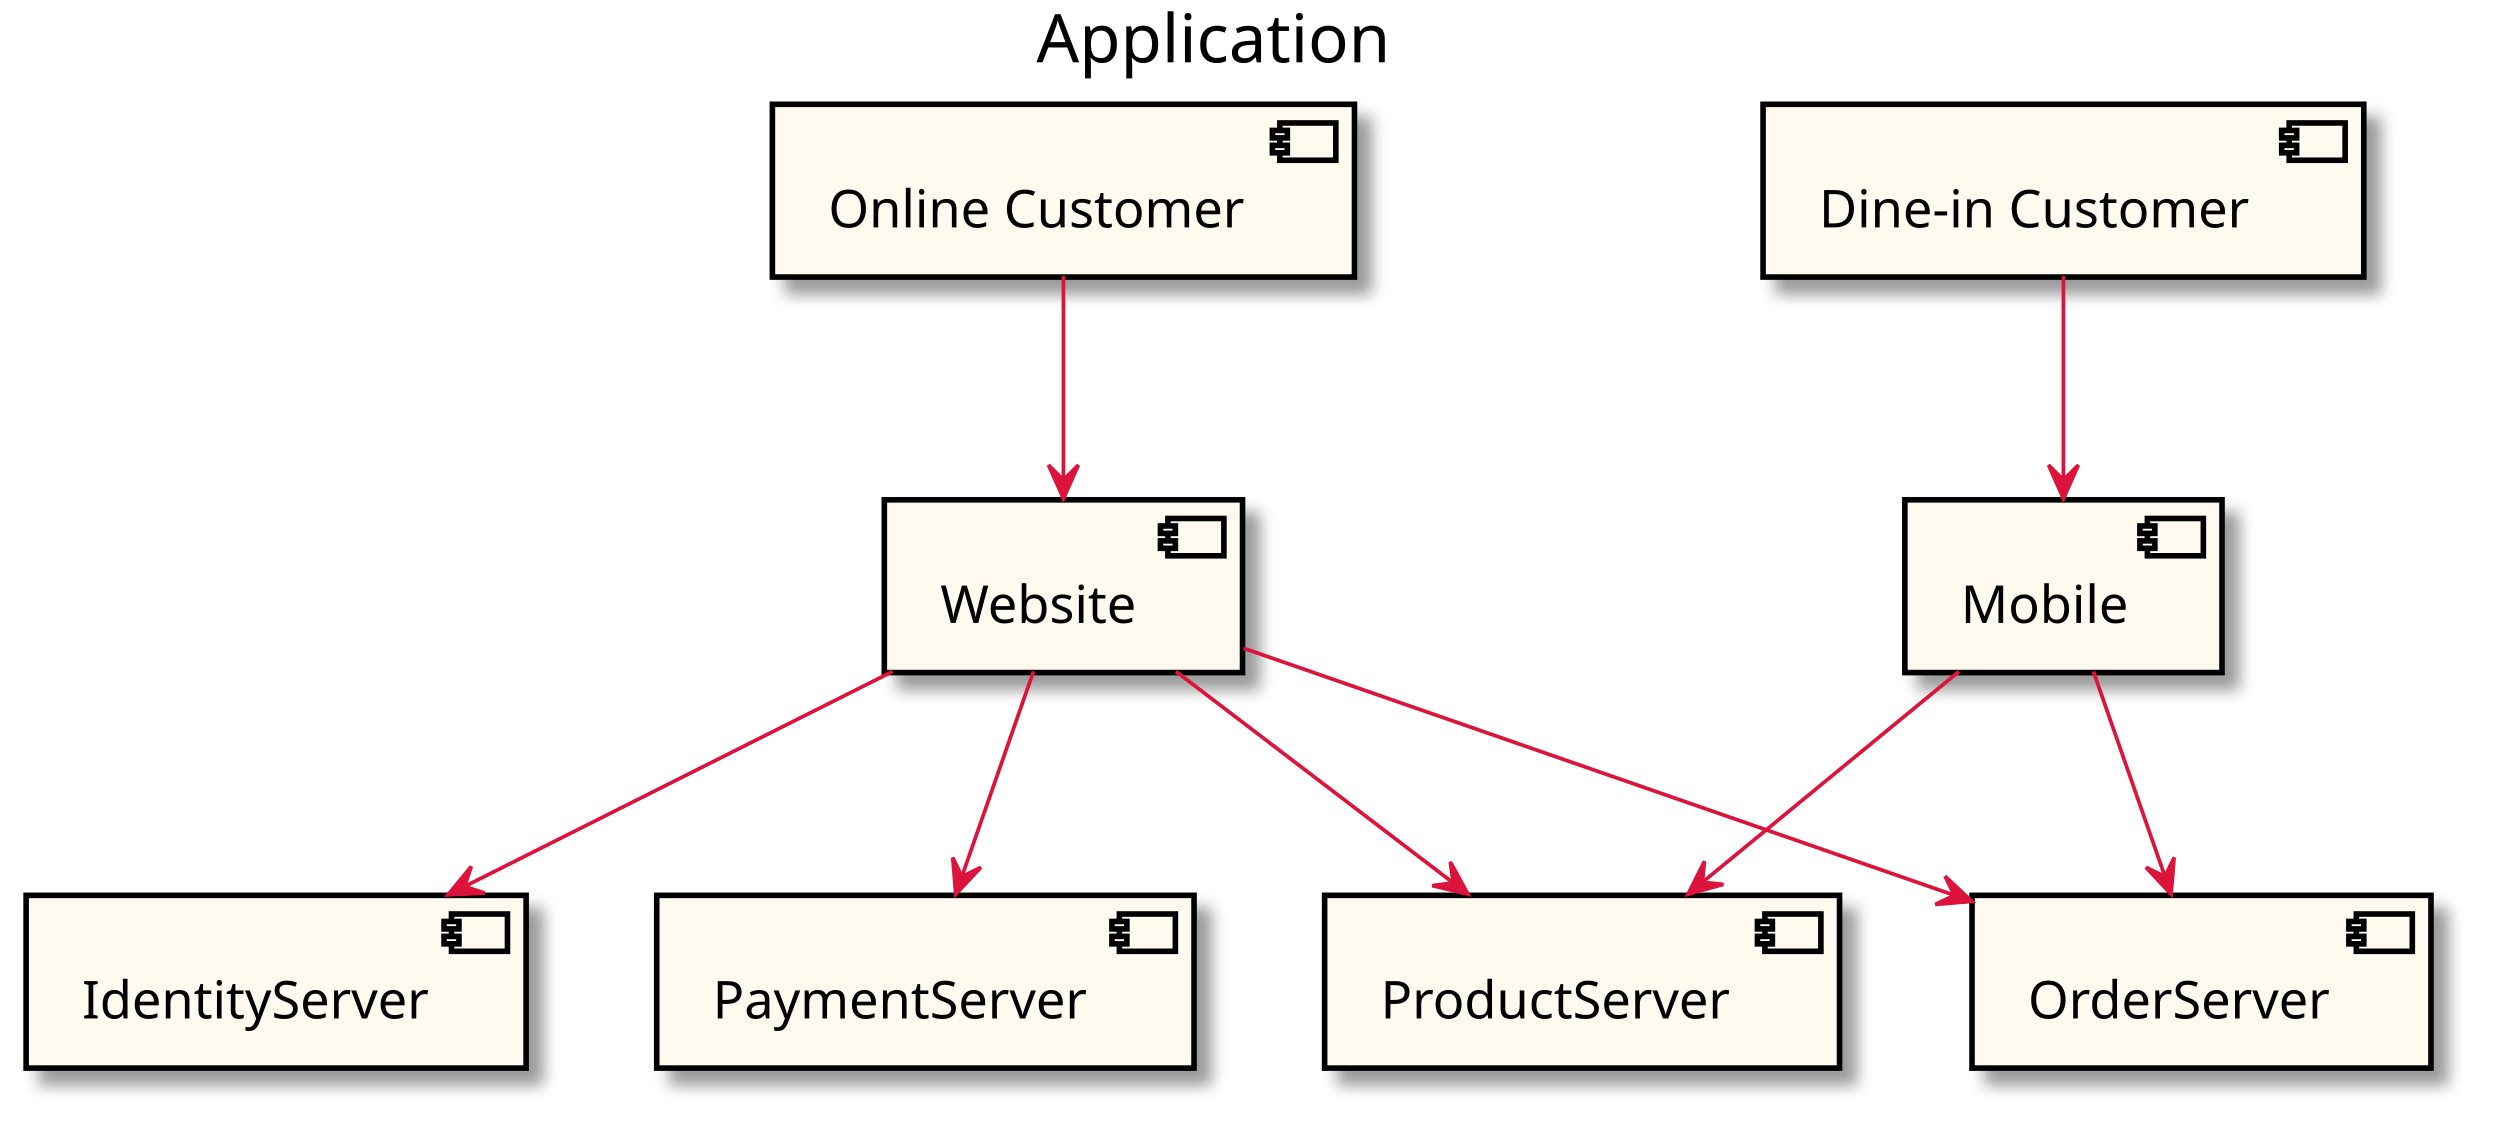
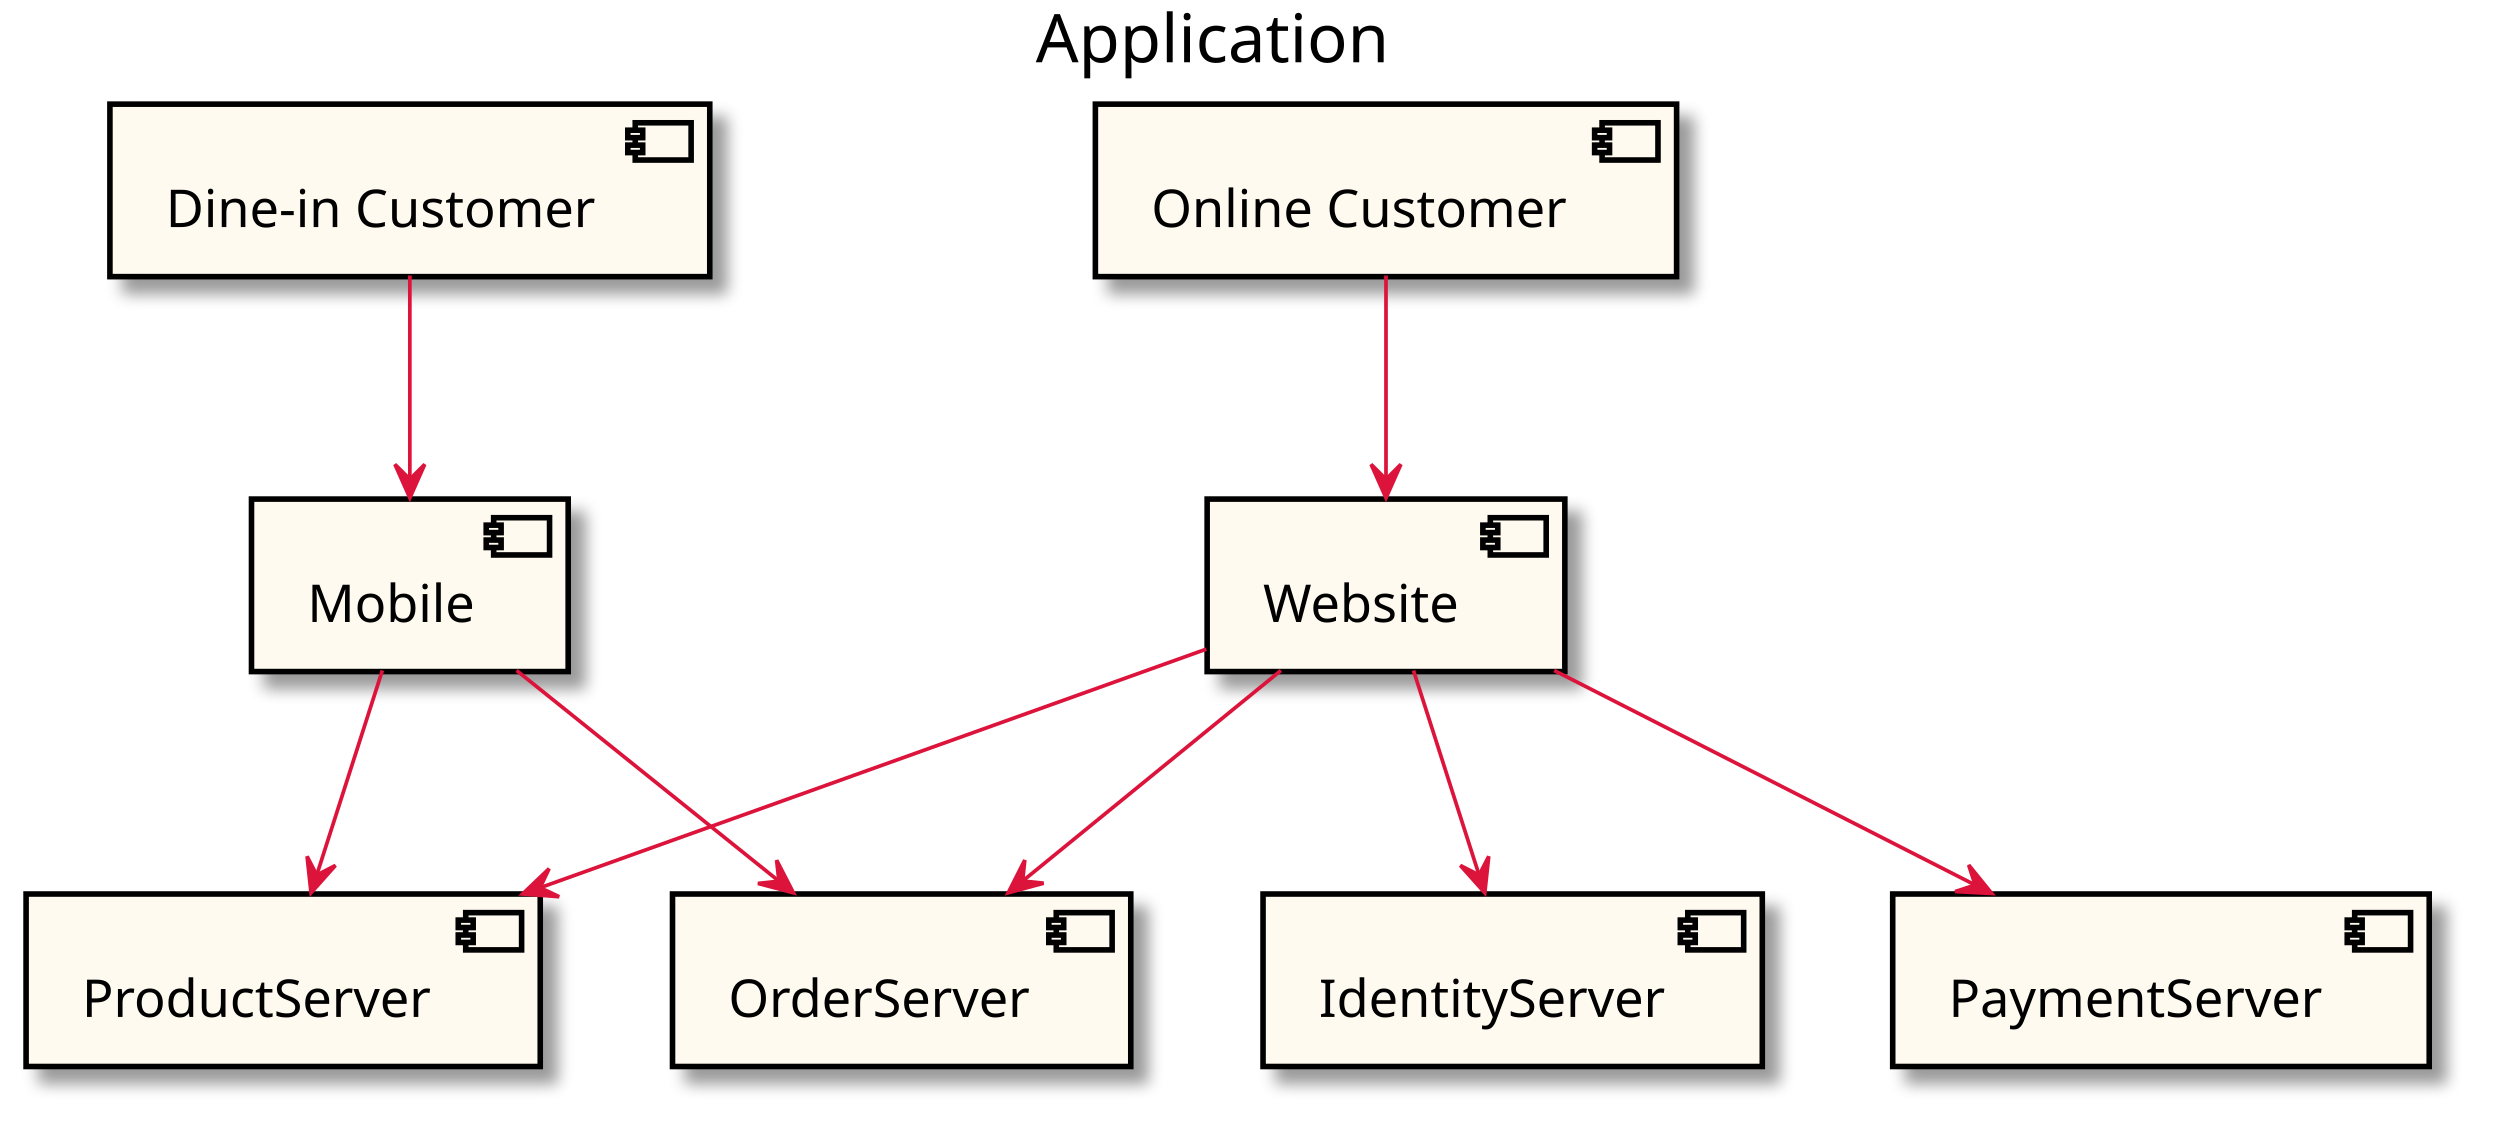
- <svg xmlns="http://www.w3.org/2000/svg" contentScriptType="application/ecmascript" contentStyleType="text/css" height="305px" preserveAspectRatio="none" style="width:670px;height:305px;" version="1.1" viewBox="0 0 670 305" width="670px" zoomAndPan="magnify">
+ <svg xmlns="http://www.w3.org/2000/svg" contentScriptType="application/ecmascript" contentStyleType="text/css" height="305px" preserveAspectRatio="none" style="width:671px;height:305px;" version="1.1" viewBox="0 0 671 305" width="671px" zoomAndPan="magnify">
  <defs>
-     <filter height="300%" id="fyec3bhg8qg1d" width="300%" x="-1" y="-1">
+     <filter height="300%" id="f1h5fl0zh0bhbx" width="300%" x="-1" y="-1">
      <feGaussianBlur result="blurOut" stdDeviation="2.0" />
      <feColorMatrix in="blurOut" result="blurOut2" type="matrix" values="0 0 0 0 0 0 0 0 0 0 0 0 0 0 0 0 0 0 .4 0" />
      <feOffset dx="4.0" dy="4.0" in="blurOut2" result="blurOut3" />
      <feBlend in="SourceGraphic" in2="blurOut3" mode="normal" />
    </filter>
  </defs>
  <g>
-     <text fill="#000000" font-family="sans-serif" font-size="18" lengthAdjust="spacingAndGlyphs" textLength="97" x="277.75" y="16.708">Application</text>
-     <rect fill="#FFFAF0" filter="url(#fyec3bhg8qg1d)" height="46.297" style="stroke: #000000; stroke-width: 1.5;" width="96" x="237" y="133.953" />
-     <rect fill="#FFFAF0" height="10" style="stroke: #000000; stroke-width: 1.5;" width="15" x="313" y="138.953" />
-     <rect fill="#FFFAF0" height="2" style="stroke: #000000; stroke-width: 1.5;" width="4" x="311" y="140.953" />
-     <rect fill="#FFFAF0" height="2" style="stroke: #000000; stroke-width: 1.5;" width="4" x="311" y="144.953" />
-     <text fill="#000000" font-family="sans-serif" font-size="14" lengthAdjust="spacingAndGlyphs" textLength="56" x="252" y="166.948">Website</text>
-     <rect fill="#FFFAF0" filter="url(#fyec3bhg8qg1d)" height="46.297" style="stroke: #000000; stroke-width: 1.5;" width="134" x="7" y="239.953" />
-     <rect fill="#FFFAF0" height="10" style="stroke: #000000; stroke-width: 1.5;" width="15" x="121" y="244.953" />
-     <rect fill="#FFFAF0" height="2" style="stroke: #000000; stroke-width: 1.5;" width="4" x="119" y="246.953" />
-     <rect fill="#FFFAF0" height="2" style="stroke: #000000; stroke-width: 1.5;" width="4" x="119" y="250.953" />
-     <text fill="#000000" font-family="sans-serif" font-size="14" lengthAdjust="spacingAndGlyphs" textLength="94" x="22" y="272.948">IdentityServer</text>
-     <rect fill="#FFFAF0" filter="url(#fyec3bhg8qg1d)" height="46.297" style="stroke: #000000; stroke-width: 1.5;" width="138" x="355" y="239.953" />
-     <rect fill="#FFFAF0" height="10" style="stroke: #000000; stroke-width: 1.5;" width="15" x="473" y="244.953" />
-     <rect fill="#FFFAF0" height="2" style="stroke: #000000; stroke-width: 1.5;" width="4" x="471" y="246.953" />
-     <rect fill="#FFFAF0" height="2" style="stroke: #000000; stroke-width: 1.5;" width="4" x="471" y="250.953" />
-     <text fill="#000000" font-family="sans-serif" font-size="14" lengthAdjust="spacingAndGlyphs" textLength="98" x="370" y="272.948">ProductServer</text>
-     <rect fill="#FFFAF0" filter="url(#fyec3bhg8qg1d)" height="46.297" style="stroke: #000000; stroke-width: 1.5;" width="123" x="528.5" y="239.953" />
-     <rect fill="#FFFAF0" height="10" style="stroke: #000000; stroke-width: 1.5;" width="15" x="631.5" y="244.953" />
-     <rect fill="#FFFAF0" height="2" style="stroke: #000000; stroke-width: 1.5;" width="4" x="629.5" y="246.953" />
-     <rect fill="#FFFAF0" height="2" style="stroke: #000000; stroke-width: 1.5;" width="4" x="629.5" y="250.953" />
-     <text fill="#000000" font-family="sans-serif" font-size="14" lengthAdjust="spacingAndGlyphs" textLength="83" x="543.5" y="272.948">OrderServer</text>
-     <rect fill="#FFFAF0" filter="url(#fyec3bhg8qg1d)" height="46.297" style="stroke: #000000; stroke-width: 1.5;" width="144" x="176" y="239.953" />
-     <rect fill="#FFFAF0" height="10" style="stroke: #000000; stroke-width: 1.5;" width="15" x="300" y="244.953" />
-     <rect fill="#FFFAF0" height="2" style="stroke: #000000; stroke-width: 1.5;" width="4" x="298" y="246.953" />
-     <rect fill="#FFFAF0" height="2" style="stroke: #000000; stroke-width: 1.5;" width="4" x="298" y="250.953" />
-     <text fill="#000000" font-family="sans-serif" font-size="14" lengthAdjust="spacingAndGlyphs" textLength="104" x="191" y="272.948">PaymentServer</text>
-     <rect fill="#FFFAF0" filter="url(#fyec3bhg8qg1d)" height="46.297" style="stroke: #000000; stroke-width: 1.5;" width="85" x="510.5" y="133.953" />
-     <rect fill="#FFFAF0" height="10" style="stroke: #000000; stroke-width: 1.5;" width="15" x="575.5" y="138.953" />
-     <rect fill="#FFFAF0" height="2" style="stroke: #000000; stroke-width: 1.5;" width="4" x="573.5" y="140.953" />
-     <rect fill="#FFFAF0" height="2" style="stroke: #000000; stroke-width: 1.5;" width="4" x="573.5" y="144.953" />
-     <text fill="#000000" font-family="sans-serif" font-size="14" lengthAdjust="spacingAndGlyphs" textLength="45" x="525.5" y="166.948">Mobile</text>
-     <rect fill="#FFFAF0" filter="url(#fyec3bhg8qg1d)" height="46.297" style="stroke: #000000; stroke-width: 1.5;" width="161" x="472.5" y="27.953" />
-     <rect fill="#FFFAF0" height="10" style="stroke: #000000; stroke-width: 1.5;" width="15" x="613.5" y="32.953" />
-     <rect fill="#FFFAF0" height="2" style="stroke: #000000; stroke-width: 1.5;" width="4" x="611.5" y="34.953" />
-     <rect fill="#FFFAF0" height="2" style="stroke: #000000; stroke-width: 1.5;" width="4" x="611.5" y="38.953" />
-     <text fill="#000000" font-family="sans-serif" font-size="14" lengthAdjust="spacingAndGlyphs" textLength="121" x="487.5" y="60.948">Dine-in Customer</text>
-     <rect fill="#FFFAF0" filter="url(#fyec3bhg8qg1d)" height="46.297" style="stroke: #000000; stroke-width: 1.5;" width="156" x="207" y="27.953" />
-     <rect fill="#FFFAF0" height="10" style="stroke: #000000; stroke-width: 1.5;" width="15" x="343" y="32.953" />
-     <rect fill="#FFFAF0" height="2" style="stroke: #000000; stroke-width: 1.5;" width="4" x="341" y="34.953" />
-     <rect fill="#FFFAF0" height="2" style="stroke: #000000; stroke-width: 1.5;" width="4" x="341" y="38.953" />
-     <text fill="#000000" font-family="sans-serif" font-size="14" lengthAdjust="spacingAndGlyphs" textLength="116" x="222" y="60.948">Online Customer</text>
-     <path d="M239.216,179.953 C205.461,196.911 159.545,219.978 124.685,237.491 " fill="none" id="_0-&gt;_1" style="stroke: #DC143C; stroke-width: 1.0;" />
-     <polygon fill="#DC143C" points="120.058,239.815,129.896,239.349,124.526,237.57,126.305,232.2,120.058,239.815" style="stroke: #DC143C; stroke-width: 1.0;" />
-     <path d="M315.161,179.953 C336.959,196.577 366.457,219.071 389.244,236.449 " fill="none" id="_0-&gt;_2" style="stroke: #DC143C; stroke-width: 1.0;" />
-     <polygon fill="#DC143C" points="393.418,239.631,388.687,230.993,389.442,236.6,383.836,237.355,393.418,239.631" style="stroke: #DC143C; stroke-width: 1.0;" />
-     <path d="M333.328,173.749 C384.711,191.607 466.317,219.968 523.69,239.908 " fill="none" id="_0-&gt;_3" style="stroke: #DC143C; stroke-width: 1.0;" />
-     <polygon fill="#DC143C" points="528.47,241.569,521.282,234.836,523.747,239.928,518.656,242.393,528.47,241.569" style="stroke: #DC143C; stroke-width: 1.0;" />
-     <path d="M276.972,179.953 C271.386,195.956 263.901,217.399 257.938,234.481 " fill="none" id="_0-&gt;_4" style="stroke: #DC143C; stroke-width: 1.0;" />
-     <polygon fill="#DC143C" points="256.141,239.631,262.883,232.453,257.788,234.911,255.33,229.816,256.141,239.631" style="stroke: #DC143C; stroke-width: 1.0;" />
-     <path d="M525.009,179.953 C504.779,196.577 477.404,219.071 456.255,236.449 " fill="none" id="_5-&gt;_2" style="stroke: #DC143C; stroke-width: 1.0;" />
-     <polygon fill="#DC143C" points="452.382,239.631,461.875,237.008,456.245,236.457,456.796,230.827,452.382,239.631" style="stroke: #DC143C; stroke-width: 1.0;" />
-     <path d="M561.028,179.953 C566.614,195.956 574.099,217.399 580.062,234.481 " fill="none" id="_5-&gt;_3" style="stroke: #DC143C; stroke-width: 1.0;" />
-     <polygon fill="#DC143C" points="581.859,239.631,582.67,229.816,580.212,234.911,575.117,232.453,581.859,239.631" style="stroke: #DC143C; stroke-width: 1.0;" />
-     <path d="M553,73.954 C553,89.956 553,111.399 553,128.481 " fill="none" id="_6-&gt;_5" style="stroke: #DC143C; stroke-width: 1.0;" />
-     <polygon fill="#DC143C" points="553,133.631,557,124.632,553,128.631,549,124.632,553,133.631" style="stroke: #DC143C; stroke-width: 1.0;" />
-     <path d="M285,73.954 C285,89.956 285,111.399 285,128.481 " fill="none" id="_7-&gt;_0" style="stroke: #DC143C; stroke-width: 1.0;" />
-     <polygon fill="#DC143C" points="285,133.631,289,124.632,285,128.631,281,124.632,285,133.631" style="stroke: #DC143C; stroke-width: 1.0;" />
+     <text fill="#000000" font-family="sans-serif" font-size="18" lengthAdjust="spacingAndGlyphs" textLength="97" x="278" y="16.708">Application</text>
+     <rect fill="#FFFAF0" filter="url(#f1h5fl0zh0bhbx)" height="46.297" style="stroke: #000000; stroke-width: 1.5;" width="85" x="67.5" y="133.953" />
+     <rect fill="#FFFAF0" height="10" style="stroke: #000000; stroke-width: 1.5;" width="15" x="132.5" y="138.953" />
+     <rect fill="#FFFAF0" height="2" style="stroke: #000000; stroke-width: 1.5;" width="4" x="130.5" y="140.953" />
+     <rect fill="#FFFAF0" height="2" style="stroke: #000000; stroke-width: 1.5;" width="4" x="130.5" y="144.953" />
+     <text fill="#000000" font-family="sans-serif" font-size="14" lengthAdjust="spacingAndGlyphs" textLength="45" x="82.5" y="166.948">Mobile</text>
+     <rect fill="#FFFAF0" filter="url(#f1h5fl0zh0bhbx)" height="46.297" style="stroke: #000000; stroke-width: 1.5;" width="138" x="7" y="239.953" />
+     <rect fill="#FFFAF0" height="10" style="stroke: #000000; stroke-width: 1.5;" width="15" x="125" y="244.953" />
+     <rect fill="#FFFAF0" height="2" style="stroke: #000000; stroke-width: 1.5;" width="4" x="123" y="246.953" />
+     <rect fill="#FFFAF0" height="2" style="stroke: #000000; stroke-width: 1.5;" width="4" x="123" y="250.953" />
+     <text fill="#000000" font-family="sans-serif" font-size="14" lengthAdjust="spacingAndGlyphs" textLength="98" x="22" y="272.948">ProductServer</text>
+     <rect fill="#FFFAF0" filter="url(#f1h5fl0zh0bhbx)" height="46.297" style="stroke: #000000; stroke-width: 1.5;" width="123" x="180.5" y="239.953" />
+     <rect fill="#FFFAF0" height="10" style="stroke: #000000; stroke-width: 1.5;" width="15" x="283.5" y="244.953" />
+     <rect fill="#FFFAF0" height="2" style="stroke: #000000; stroke-width: 1.5;" width="4" x="281.5" y="246.953" />
+     <rect fill="#FFFAF0" height="2" style="stroke: #000000; stroke-width: 1.5;" width="4" x="281.5" y="250.953" />
+     <text fill="#000000" font-family="sans-serif" font-size="14" lengthAdjust="spacingAndGlyphs" textLength="83" x="195.5" y="272.948">OrderServer</text>
+     <rect fill="#FFFAF0" filter="url(#f1h5fl0zh0bhbx)" height="46.297" style="stroke: #000000; stroke-width: 1.5;" width="96" x="324" y="133.953" />
+     <rect fill="#FFFAF0" height="10" style="stroke: #000000; stroke-width: 1.5;" width="15" x="400" y="138.953" />
+     <rect fill="#FFFAF0" height="2" style="stroke: #000000; stroke-width: 1.5;" width="4" x="398" y="140.953" />
+     <rect fill="#FFFAF0" height="2" style="stroke: #000000; stroke-width: 1.5;" width="4" x="398" y="144.953" />
+     <text fill="#000000" font-family="sans-serif" font-size="14" lengthAdjust="spacingAndGlyphs" textLength="56" x="339" y="166.948">Website</text>
+     <rect fill="#FFFAF0" filter="url(#f1h5fl0zh0bhbx)" height="46.297" style="stroke: #000000; stroke-width: 1.5;" width="134" x="339" y="239.953" />
+     <rect fill="#FFFAF0" height="10" style="stroke: #000000; stroke-width: 1.5;" width="15" x="453" y="244.953" />
+     <rect fill="#FFFAF0" height="2" style="stroke: #000000; stroke-width: 1.5;" width="4" x="451" y="246.953" />
+     <rect fill="#FFFAF0" height="2" style="stroke: #000000; stroke-width: 1.5;" width="4" x="451" y="250.953" />
+     <text fill="#000000" font-family="sans-serif" font-size="14" lengthAdjust="spacingAndGlyphs" textLength="94" x="354" y="272.948">IdentityServer</text>
+     <rect fill="#FFFAF0" filter="url(#f1h5fl0zh0bhbx)" height="46.297" style="stroke: #000000; stroke-width: 1.5;" width="144" x="508" y="239.953" />
+     <rect fill="#FFFAF0" height="10" style="stroke: #000000; stroke-width: 1.5;" width="15" x="632" y="244.953" />
+     <rect fill="#FFFAF0" height="2" style="stroke: #000000; stroke-width: 1.5;" width="4" x="630" y="246.953" />
+     <rect fill="#FFFAF0" height="2" style="stroke: #000000; stroke-width: 1.5;" width="4" x="630" y="250.953" />
+     <text fill="#000000" font-family="sans-serif" font-size="14" lengthAdjust="spacingAndGlyphs" textLength="104" x="523" y="272.948">PaymentServer</text>
+     <rect fill="#FFFAF0" filter="url(#f1h5fl0zh0bhbx)" height="46.297" style="stroke: #000000; stroke-width: 1.5;" width="161" x="29.5" y="27.953" />
+     <rect fill="#FFFAF0" height="10" style="stroke: #000000; stroke-width: 1.5;" width="15" x="170.5" y="32.953" />
+     <rect fill="#FFFAF0" height="2" style="stroke: #000000; stroke-width: 1.5;" width="4" x="168.5" y="34.953" />
+     <rect fill="#FFFAF0" height="2" style="stroke: #000000; stroke-width: 1.5;" width="4" x="168.5" y="38.953" />
+     <text fill="#000000" font-family="sans-serif" font-size="14" lengthAdjust="spacingAndGlyphs" textLength="121" x="44.5" y="60.948">Dine-in Customer</text>
+     <rect fill="#FFFAF0" filter="url(#f1h5fl0zh0bhbx)" height="46.297" style="stroke: #000000; stroke-width: 1.5;" width="156" x="294" y="27.953" />
+     <rect fill="#FFFAF0" height="10" style="stroke: #000000; stroke-width: 1.5;" width="15" x="430" y="32.953" />
+     <rect fill="#FFFAF0" height="2" style="stroke: #000000; stroke-width: 1.5;" width="4" x="428" y="34.953" />
+     <rect fill="#FFFAF0" height="2" style="stroke: #000000; stroke-width: 1.5;" width="4" x="428" y="38.953" />
+     <text fill="#000000" font-family="sans-serif" font-size="14" lengthAdjust="spacingAndGlyphs" textLength="116" x="309" y="60.948">Online Customer</text>
+     <path d="M102.623,179.953 C97.49,195.956 90.612,217.399 85.132,234.481 " fill="none" id="_0-&gt;_1" style="stroke: #DC143C; stroke-width: 1.0;" />
+     <polygon fill="#DC143C" points="83.481,239.631,90.038,232.284,85.008,234.87,82.421,229.84,83.481,239.631" style="stroke: #DC143C; stroke-width: 1.0;" />
+     <path d="M138.642,179.953 C159.343,196.577 187.354,219.071 208.995,236.449 " fill="none" id="_0-&gt;_2" style="stroke: #DC143C; stroke-width: 1.0;" />
+     <polygon fill="#DC143C" points="212.958,239.631,208.445,230.877,209.059,236.501,203.436,237.115,212.958,239.631" style="stroke: #DC143C; stroke-width: 1.0;" />
+     <path d="M379.377,179.953 C384.51,195.956 391.388,217.399 396.868,234.481 " fill="none" id="_3-&gt;_4" style="stroke: #DC143C; stroke-width: 1.0;" />
+     <polygon fill="#DC143C" points="398.519,239.631,399.579,229.84,396.992,234.87,391.962,232.284,398.519,239.631" style="stroke: #DC143C; stroke-width: 1.0;" />
+     <path d="M323.784,174.22 C275.283,191.588 200.021,218.54 145.165,238.185 " fill="none" id="_3-&gt;_1" style="stroke: #DC143C; stroke-width: 1.0;" />
+     <polygon fill="#DC143C" points="140.255,239.943,150.076,240.674,144.962,238.257,147.379,233.143,140.255,239.943" style="stroke: #DC143C; stroke-width: 1.0;" />
+     <path d="M343.792,179.953 C323.405,196.577 295.818,219.071 274.505,236.449 " fill="none" id="_3-&gt;_2" style="stroke: #DC143C; stroke-width: 1.0;" />
+     <polygon fill="#DC143C" points="270.602,239.631,280.105,237.044,274.477,236.472,275.049,230.844,270.602,239.631" style="stroke: #DC143C; stroke-width: 1.0;" />
+     <path d="M417.133,179.953 C450.408,196.911 495.671,219.978 530.036,237.491 " fill="none" id="_3-&gt;_5" style="stroke: #DC143C; stroke-width: 1.0;" />
+     <polygon fill="#DC143C" points="534.596,239.815,528.394,232.165,530.142,237.545,524.761,239.292,534.596,239.815" style="stroke: #DC143C; stroke-width: 1.0;" />
+     <path d="M110,73.954 C110,89.956 110,111.399 110,128.481 " fill="none" id="_6-&gt;_0" style="stroke: #DC143C; stroke-width: 1.0;" />
+     <polygon fill="#DC143C" points="110,133.631,114,124.632,110,128.631,106,124.632,110,133.631" style="stroke: #DC143C; stroke-width: 1.0;" />
+     <path d="M372,73.954 C372,89.956 372,111.399 372,128.481 " fill="none" id="_7-&gt;_3" style="stroke: #DC143C; stroke-width: 1.0;" />
+     <polygon fill="#DC143C" points="372,133.631,376,124.632,372,128.631,368,124.632,372,133.631" style="stroke: #DC143C; stroke-width: 1.0;" />
  </g>
</svg>
